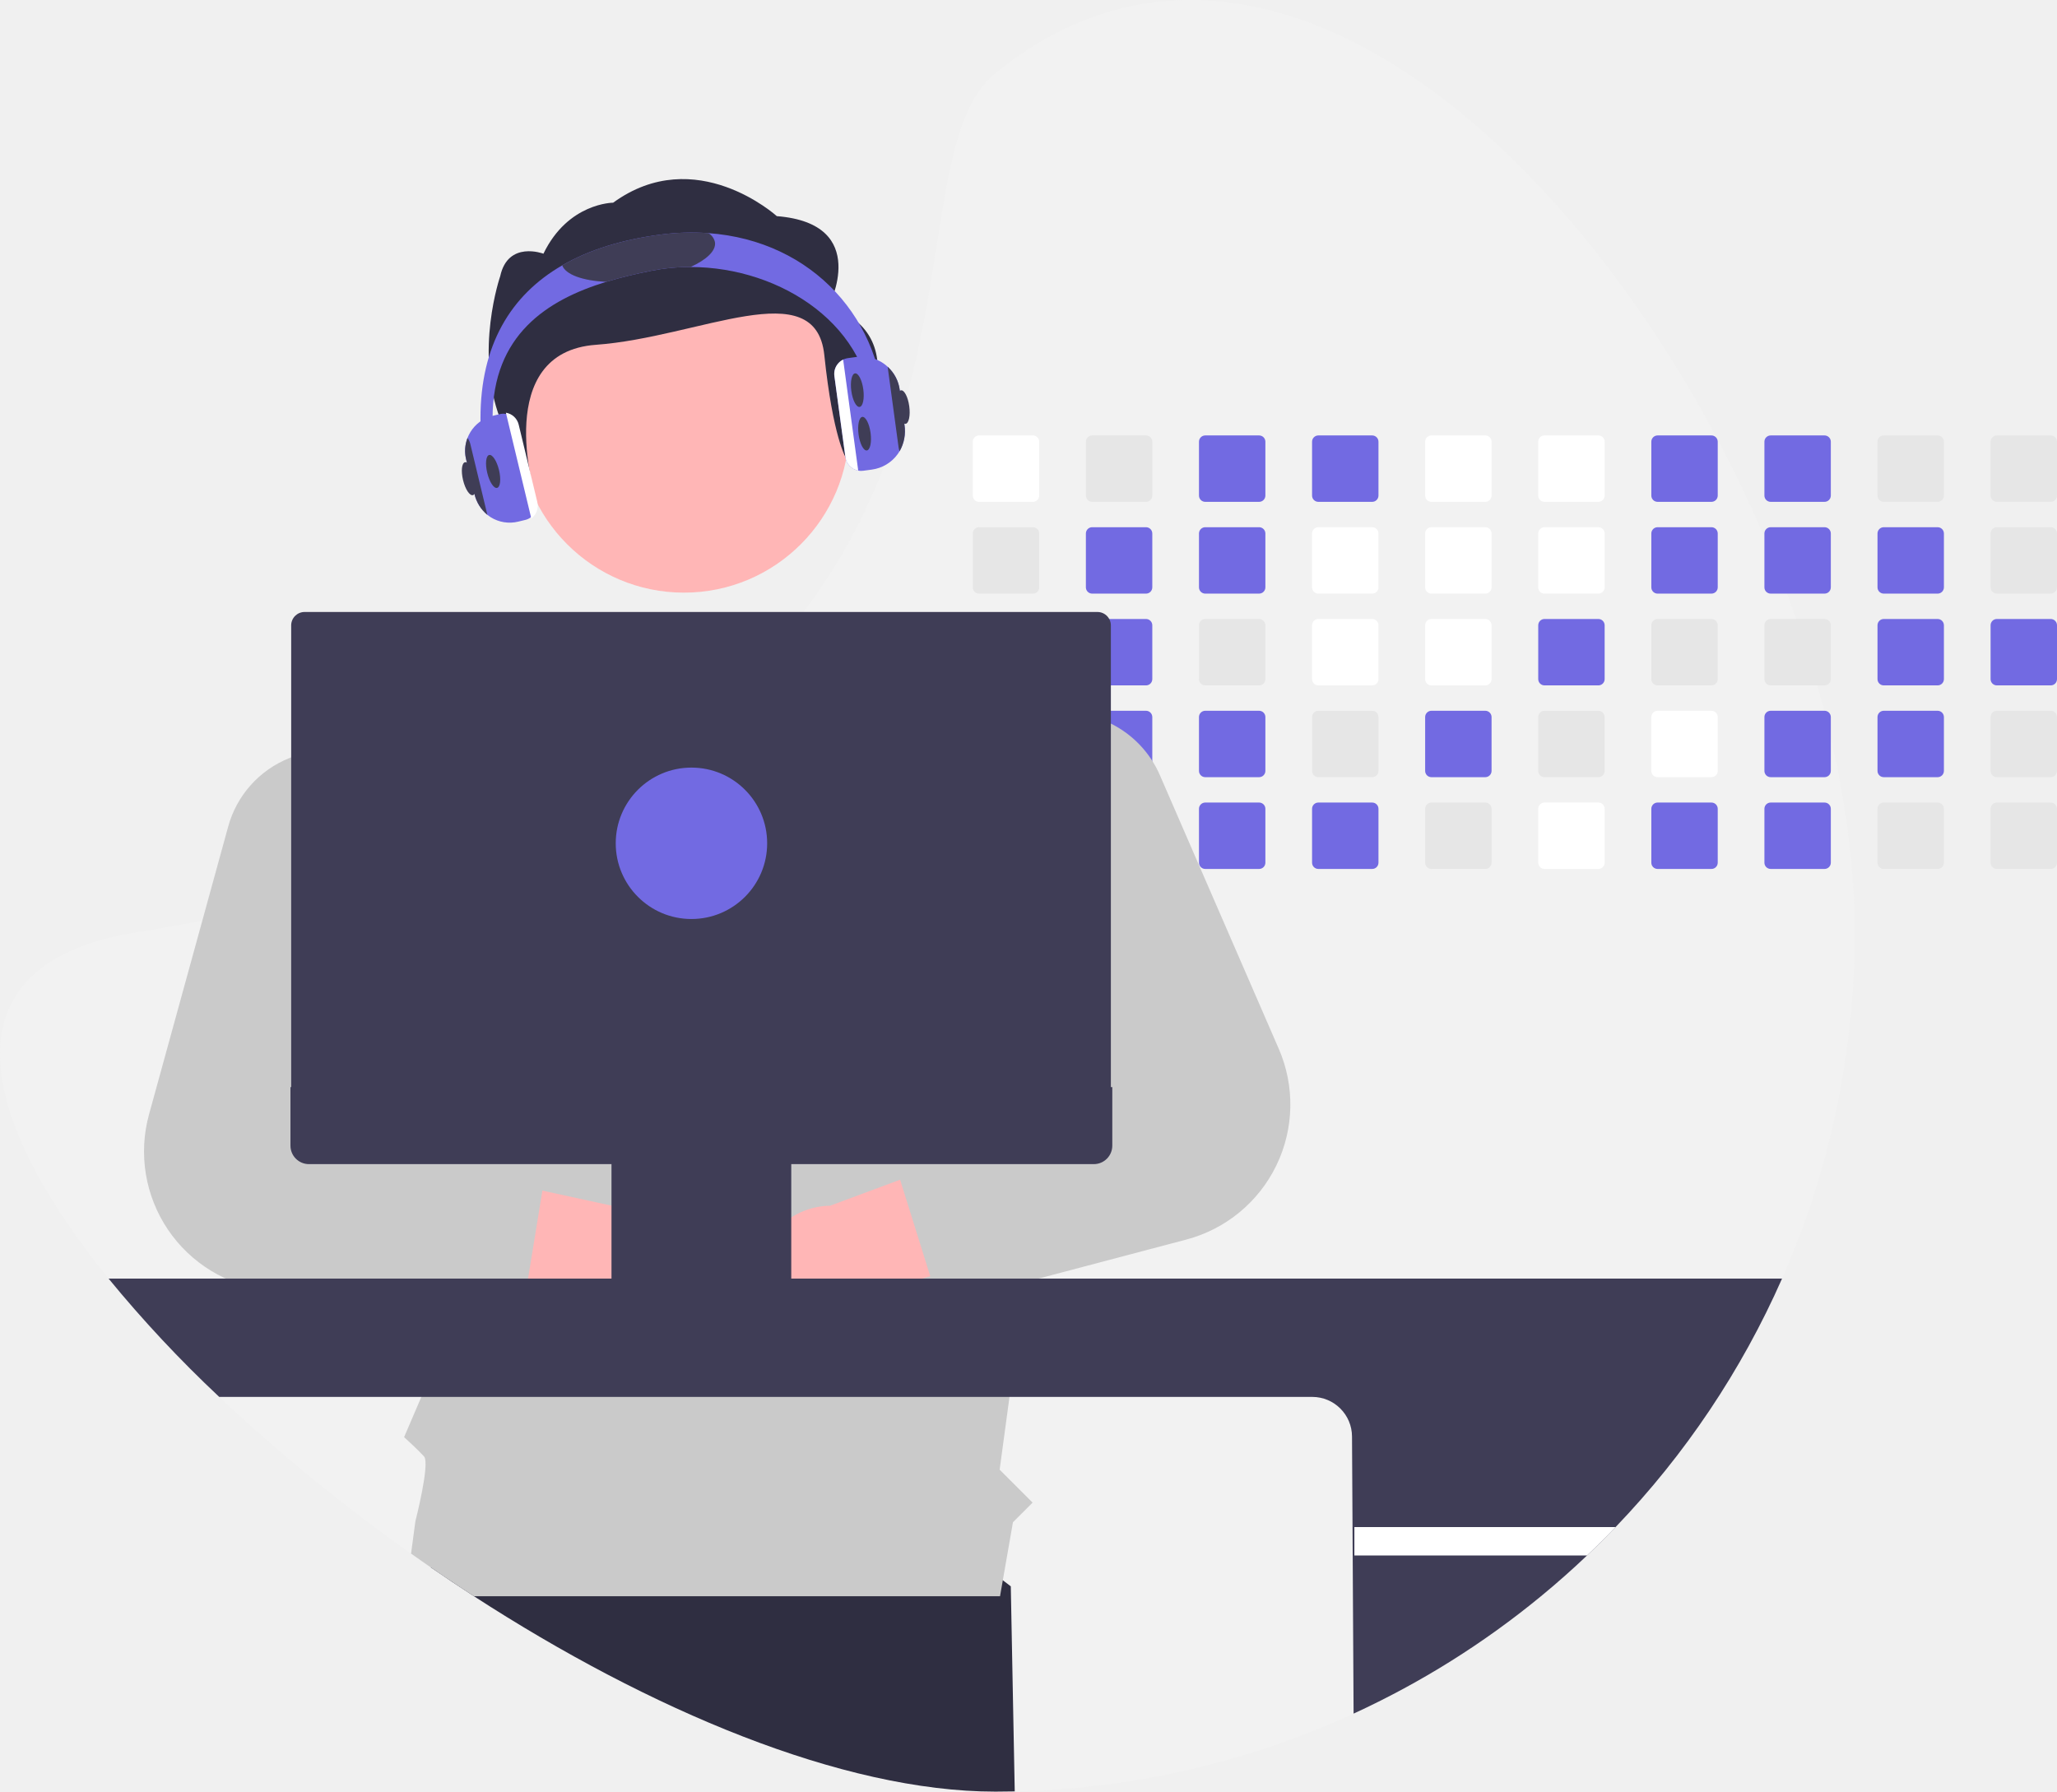
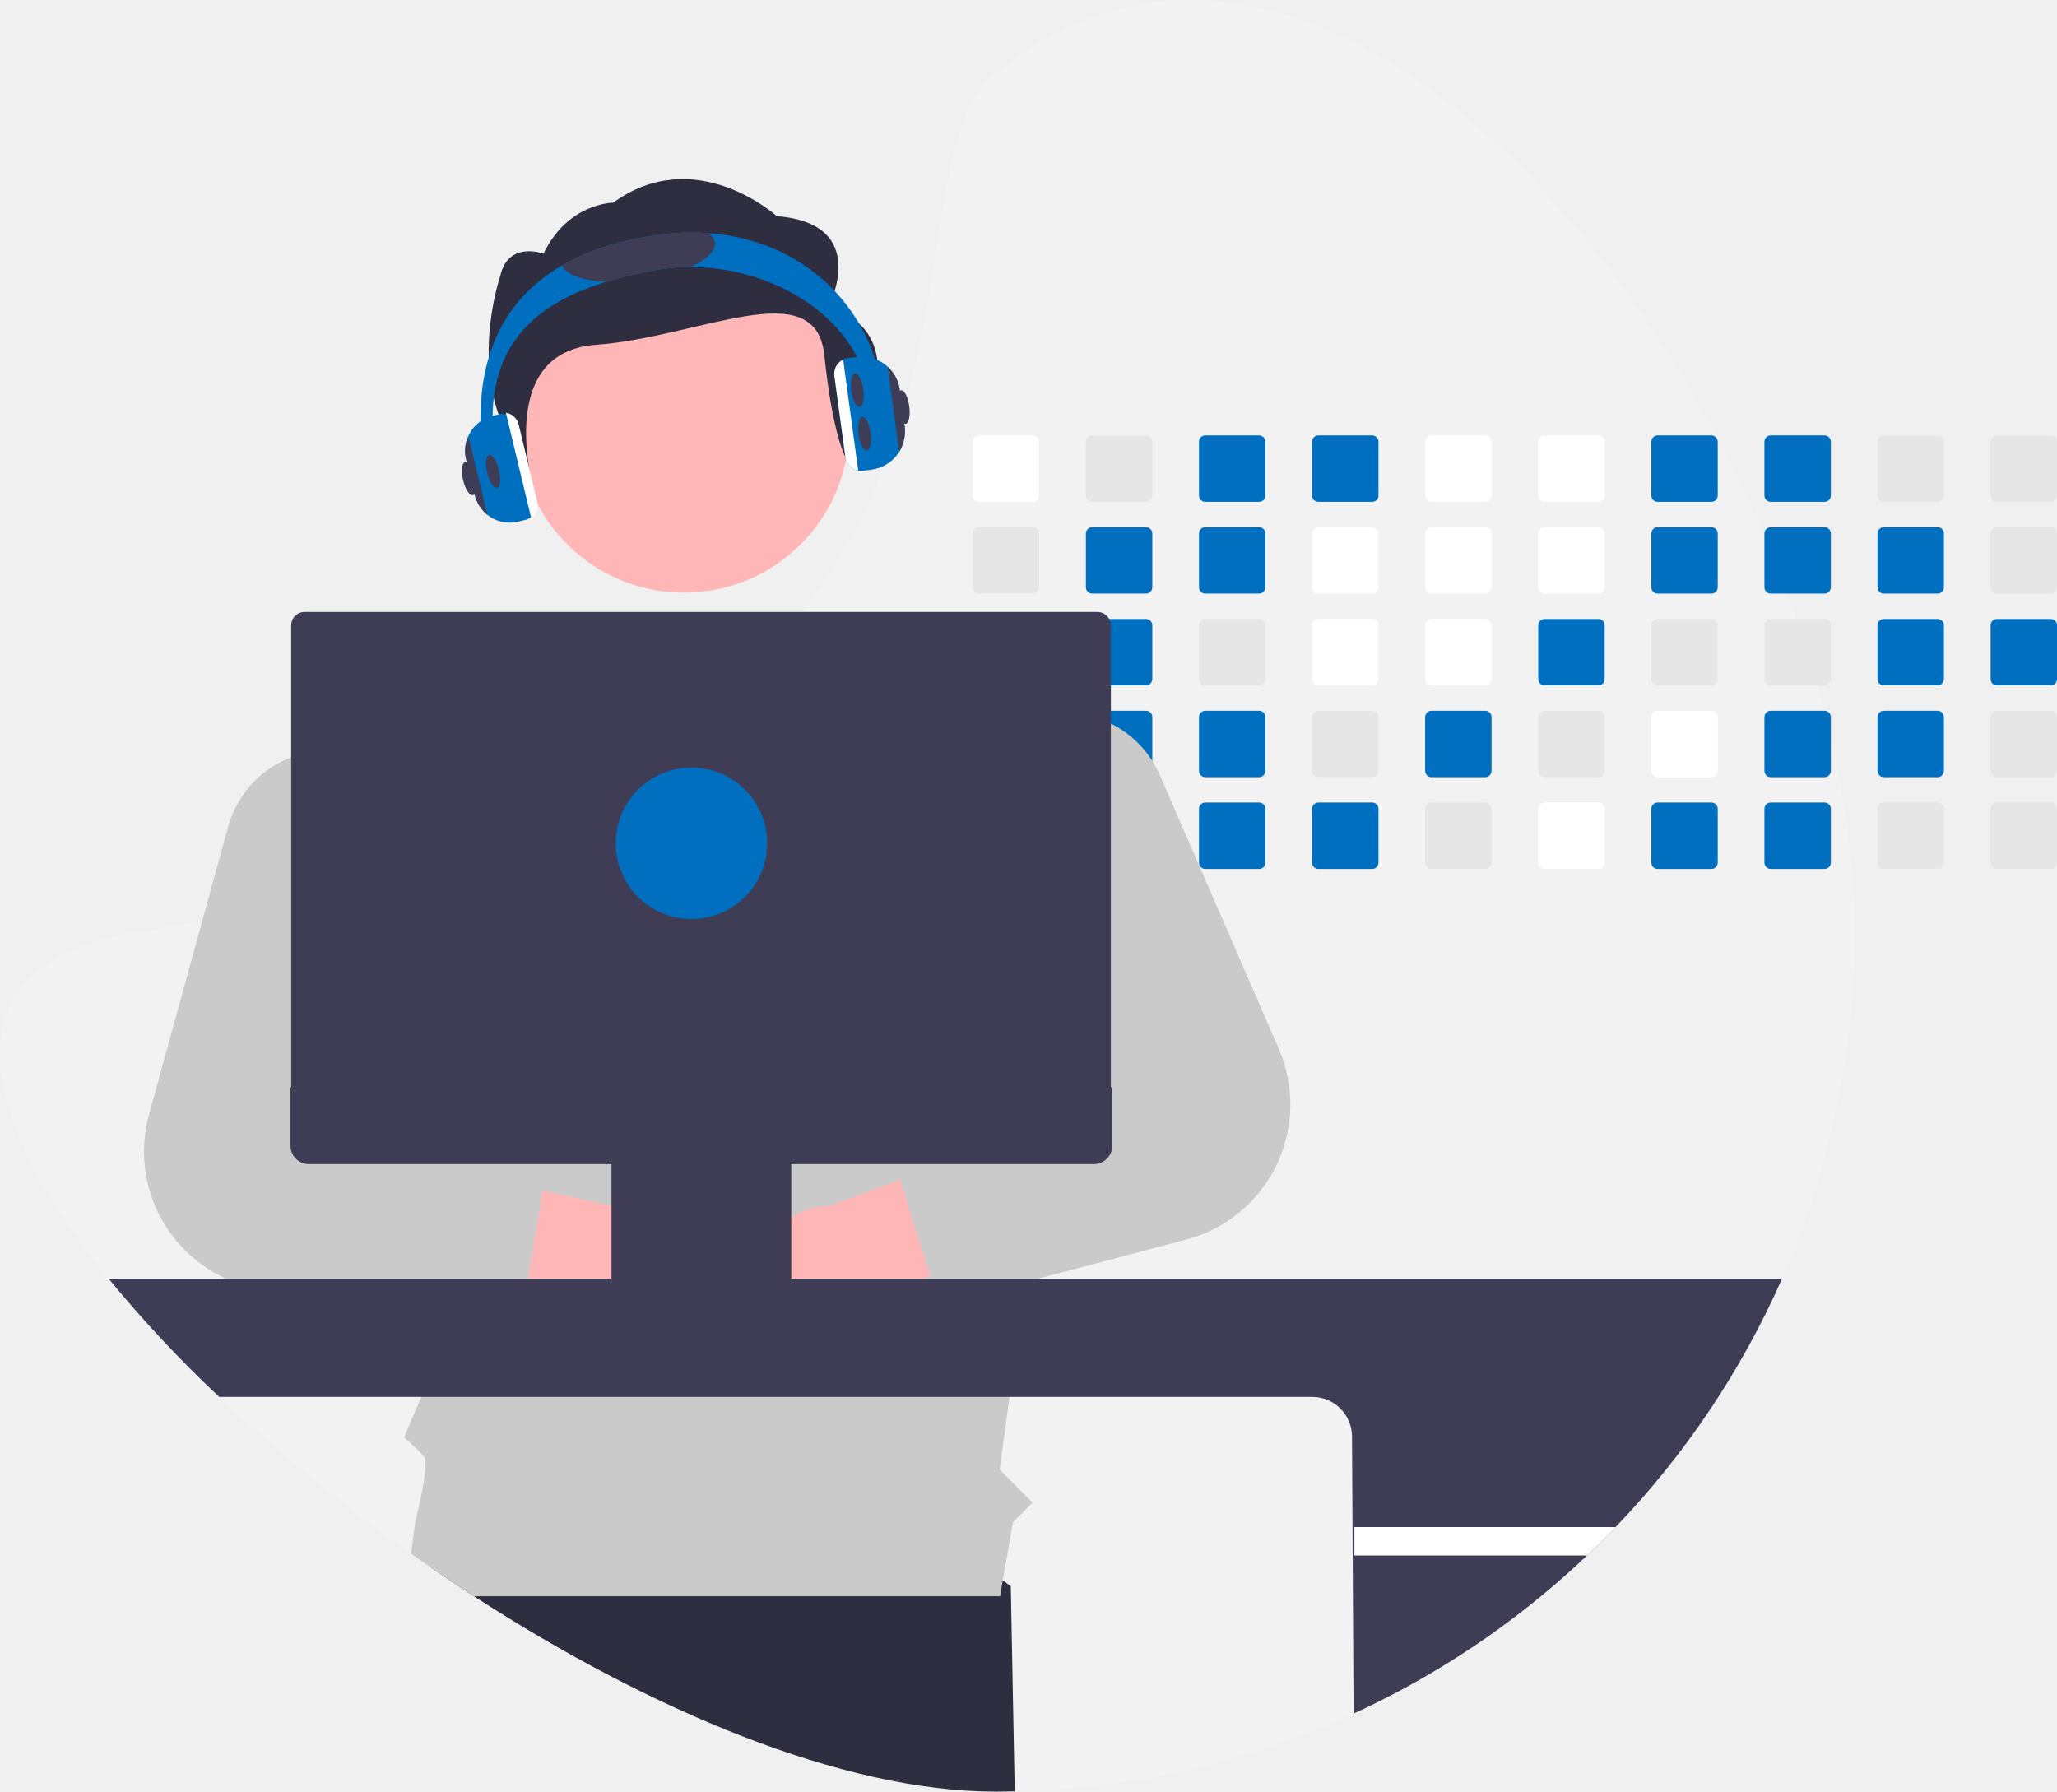
<svg xmlns="http://www.w3.org/2000/svg" data-name="Layer 1" width="850.538" height="740.83" viewBox="0 0 850.538 740.83">
  <path d="M941.609,465.125a354.21,354.21,0,0,1-98.85,245.9q-5.745,6.015-11.8,11.74-9.225,8.775-19.07,16.87a353.934,353.934,0,0,1-217.58,80.69q-3.975.09-7.98.09c-63.43,0-143.21-33.88-215.61-80.78q-8.985-5.82-17.81-11.91-4.125-2.82-8.21-5.72a730.43,730.43,0,0,1-79.32-64.8,514.116,514.116,0,0,1-45.75-48.92c-55.63-68.62-67.9-130.45,11.41-143.16q14.085-2.25,27.34-4.81,19.2-3.69,36.75-7.97,23.64-5.745,44.42-12.46,6.99-2.25,13.66-4.59c65.74-23.09,109.74-53.2,139.69-85.87q7.62-8.295,14.05-16.79a236.055,236.055,0,0,0,17.83-27.12,254.898,254.898,0,0,0,18.41-41.05l.27-.78c23.83-68.74,16.58-132.5,42.87-153.84,112.38-91.23,252.29,38.69,317.96,191.9q4.965,11.58,9.34,23.3,1.965,5.235,3.79,10.49,4.8,13.695,8.71,27.46,1.5,5.25,2.86,10.49c.97,3.77,1.9,7.53,2.76,11.29C938.139,412.305,941.609,439.455,941.609,465.125Z" transform="translate(-174.731 -79.58524)" fill="#f2f2f2" />
  <path d="M594.309,820.325q-3.975.09-7.98.09c-63.43,0-143.21-33.88-215.61-80.78q-8.985-5.82-17.81-11.91l5.16-31.4,156.21-20.74,78.4,59.95Z" transform="translate(-174.731 -79.58524)" fill="#2f2e41" />
  <path d="M601.829,259.635h-22.26a2.601,2.601,0,0,0-2.6,2.6v22.27a2.593,2.593,0,0,0,2.6,2.59h22.26a2.599,2.599,0,0,0,2.6-2.59v-22.27A2.608,2.608,0,0,0,601.829,259.635Z" transform="translate(-174.731 -79.58524)" fill="#fff" />
  <path d="M601.829,297.585h-22.26a2.601,2.601,0,0,0-2.6,2.6v22.27a2.593,2.593,0,0,0,2.6,2.59h22.26a2.599,2.599,0,0,0,2.6-2.59v-22.27A2.608,2.608,0,0,0,601.829,297.585Z" transform="translate(-174.731 -79.58524)" fill="#e6e6e6" />
  <path d="M601.829,335.535h-22.26a2.601,2.601,0,0,0-2.6,2.6v22.26a2.595,2.595,0,0,0,2.6,2.6h22.26a2.601,2.601,0,0,0,2.6-2.6v-22.26A2.608,2.608,0,0,0,601.829,335.535Z" transform="translate(-174.731 -79.58524)" fill="#e6e6e6" />
  <path d="M604.389,375.625a2.617,2.617,0,0,0-2.56-2.14h-22.26a2.601,2.601,0,0,0-2.6,2.6v22.26a2.595,2.595,0,0,0,2.6,2.6h22.26a2.601,2.601,0,0,0,2.6-2.6v-22.26A2.313,2.313,0,0,0,604.389,375.625Z" transform="translate(-174.731 -79.58524)" fill="#e6e6e6" />
  <path d="M602.839,411.635a2.634,2.634,0,0,0-1.01-.2h-22.26a2.595,2.595,0,0,0-2.6,2.6v22.26a2.588,2.588,0,0,0,2.6,2.6h22.26a2.601,2.601,0,0,0,2.6-2.6v-22.26A2.616,2.616,0,0,0,602.839,411.635Z" transform="translate(-174.731 -79.58524)" fill="#e6e6e6" />
  <path d="M648.589,259.635h-22.26a2.601,2.601,0,0,0-2.6,2.6v22.27a2.593,2.593,0,0,0,2.6,2.59h22.26a2.599,2.599,0,0,0,2.6-2.59v-22.27A2.608,2.608,0,0,0,648.589,259.635Z" transform="translate(-174.731 -79.58524)" fill="#e6e6e6" />
-   <path d="M648.589,297.585h-22.26a2.601,2.601,0,0,0-2.6,2.6v22.27a2.593,2.593,0,0,0,2.6,2.59h22.26a2.599,2.599,0,0,0,2.6-2.59v-22.27A2.608,2.608,0,0,0,648.589,297.585Z" transform="translate(-174.731 -79.58524)" fill="#726ae2" />
-   <path d="M648.589,335.535h-22.26a2.601,2.601,0,0,0-2.6,2.6v22.26a2.595,2.595,0,0,0,2.6,2.6h22.26a2.601,2.601,0,0,0,2.6-2.6v-22.26A2.608,2.608,0,0,0,648.589,335.535Z" transform="translate(-174.731 -79.58524)" fill="#726ae2" />
-   <path d="M648.589,373.485h-22.26a2.593,2.593,0,0,0-2.46,1.78,2.478,2.478,0,0,0-.14.82v22.26a2.595,2.595,0,0,0,2.6,2.6h22.26a2.601,2.601,0,0,0,2.6-2.6v-22.26A2.608,2.608,0,0,0,648.589,373.485Z" transform="translate(-174.731 -79.58524)" fill="#726ae2" />
+   <path d="M648.589,297.585h-22.26a2.601,2.601,0,0,0-2.6,2.6v22.27a2.593,2.593,0,0,0,2.6,2.59h22.26a2.599,2.599,0,0,0,2.6-2.59v-22.27A2.608,2.608,0,0,0,648.589,297.585Z" transform="translate(-174.731 -79.58524)" fill="#006fbf" />
+   <path d="M648.589,335.535h-22.26a2.601,2.601,0,0,0-2.6,2.6v22.26a2.595,2.595,0,0,0,2.6,2.6h22.26a2.601,2.601,0,0,0,2.6-2.6v-22.26A2.608,2.608,0,0,0,648.589,335.535Z" transform="translate(-174.731 -79.58524)" fill="#006fbf" />
+   <path d="M648.589,373.485h-22.26a2.593,2.593,0,0,0-2.46,1.78,2.478,2.478,0,0,0-.14.82v22.26a2.595,2.595,0,0,0,2.6,2.6h22.26a2.601,2.601,0,0,0,2.6-2.6v-22.26A2.608,2.608,0,0,0,648.589,373.485Z" transform="translate(-174.731 -79.58524)" fill="#006fbf" />
  <path d="M648.589,411.435h-22.26a2.595,2.595,0,0,0-2.6,2.6v22.26a2.595,2.595,0,0,0,2.6,2.6h22.26a2.601,2.601,0,0,0,2.6-2.6v-22.26A2.601,2.601,0,0,0,648.589,411.435Z" transform="translate(-174.731 -79.58524)" fill="#e6e6e6" />
-   <path d="M695.349,259.635h-22.26a2.601,2.601,0,0,0-2.6,2.6v22.27a2.593,2.593,0,0,0,2.6,2.59h22.26a2.599,2.599,0,0,0,2.6-2.59v-22.27A2.608,2.608,0,0,0,695.349,259.635Z" transform="translate(-174.731 -79.58524)" fill="#726ae2" />
-   <path d="M695.349,297.585h-22.26a2.601,2.601,0,0,0-2.6,2.6v22.27a2.593,2.593,0,0,0,2.6,2.59h22.26a2.599,2.599,0,0,0,2.6-2.59v-22.27A2.608,2.608,0,0,0,695.349,297.585Z" transform="translate(-174.731 -79.58524)" fill="#726ae2" />
+   <path d="M695.349,259.635h-22.26a2.601,2.601,0,0,0-2.6,2.6v22.27a2.593,2.593,0,0,0,2.6,2.59h22.26a2.599,2.599,0,0,0,2.6-2.59v-22.27A2.608,2.608,0,0,0,695.349,259.635Z" transform="translate(-174.731 -79.58524)" fill="#006fbf" />
+   <path d="M695.349,297.585h-22.26a2.601,2.601,0,0,0-2.6,2.6v22.27a2.593,2.593,0,0,0,2.6,2.59h22.26a2.599,2.599,0,0,0,2.6-2.59v-22.27A2.608,2.608,0,0,0,695.349,297.585Z" transform="translate(-174.731 -79.58524)" fill="#006fbf" />
  <path d="M695.349,335.535h-22.26a2.601,2.601,0,0,0-2.6,2.6v22.26a2.595,2.595,0,0,0,2.6,2.6h22.26a2.601,2.601,0,0,0,2.6-2.6v-22.26A2.608,2.608,0,0,0,695.349,335.535Z" transform="translate(-174.731 -79.58524)" fill="#e6e6e6" />
-   <path d="M695.349,373.485h-22.26a2.601,2.601,0,0,0-2.6,2.6v22.26a2.595,2.595,0,0,0,2.6,2.6h22.26a2.601,2.601,0,0,0,2.6-2.6v-22.26A2.608,2.608,0,0,0,695.349,373.485Z" transform="translate(-174.731 -79.58524)" fill="#726ae2" />
-   <path d="M695.349,411.435h-22.26a2.595,2.595,0,0,0-2.6,2.6v22.26a2.595,2.595,0,0,0,2.6,2.6h22.26a2.601,2.601,0,0,0,2.6-2.6v-22.26A2.601,2.601,0,0,0,695.349,411.435Z" transform="translate(-174.731 -79.58524)" fill="#726ae2" />
-   <path d="M742.109,259.635h-22.26a2.601,2.601,0,0,0-2.6,2.6v22.27a2.593,2.593,0,0,0,2.6,2.59h22.26a2.599,2.599,0,0,0,2.6-2.59v-22.27A2.608,2.608,0,0,0,742.109,259.635Z" transform="translate(-174.731 -79.58524)" fill="#726ae2" />
+   <path d="M695.349,373.485h-22.26a2.601,2.601,0,0,0-2.6,2.6v22.26a2.595,2.595,0,0,0,2.6,2.6h22.26a2.601,2.601,0,0,0,2.6-2.6v-22.26A2.608,2.608,0,0,0,695.349,373.485Z" transform="translate(-174.731 -79.58524)" fill="#006fbf" />
+   <path d="M695.349,411.435h-22.26a2.595,2.595,0,0,0-2.6,2.6v22.26a2.595,2.595,0,0,0,2.6,2.6h22.26a2.601,2.601,0,0,0,2.6-2.6v-22.26A2.601,2.601,0,0,0,695.349,411.435Z" transform="translate(-174.731 -79.58524)" fill="#006fbf" />
+   <path d="M742.109,259.635h-22.26a2.601,2.601,0,0,0-2.6,2.6v22.27a2.593,2.593,0,0,0,2.6,2.59h22.26a2.599,2.599,0,0,0,2.6-2.59v-22.27A2.608,2.608,0,0,0,742.109,259.635Z" transform="translate(-174.731 -79.58524)" fill="#006fbf" />
  <path d="M742.109,297.585h-22.26a2.601,2.601,0,0,0-2.6,2.6v22.27a2.593,2.593,0,0,0,2.6,2.59h22.26a2.599,2.599,0,0,0,2.6-2.59v-22.27A2.608,2.608,0,0,0,742.109,297.585Z" transform="translate(-174.731 -79.58524)" fill="#fff" />
  <path d="M742.109,335.535h-22.26a2.601,2.601,0,0,0-2.6,2.6v22.26a2.595,2.595,0,0,0,2.6,2.6h22.26a2.601,2.601,0,0,0,2.6-2.6v-22.26A2.608,2.608,0,0,0,742.109,335.535Z" transform="translate(-174.731 -79.58524)" fill="#fff" />
  <path d="M742.109,373.485h-22.26a2.601,2.601,0,0,0-2.6,2.6v22.26a2.595,2.595,0,0,0,2.6,2.6h22.26a2.601,2.601,0,0,0,2.6-2.6v-22.26A2.608,2.608,0,0,0,742.109,373.485Z" transform="translate(-174.731 -79.58524)" fill="#e6e6e6" />
-   <path d="M742.109,411.435h-22.26a2.595,2.595,0,0,0-2.6,2.6v22.26a2.595,2.595,0,0,0,2.6,2.6h22.26a2.601,2.601,0,0,0,2.6-2.6v-22.26A2.601,2.601,0,0,0,742.109,411.435Z" transform="translate(-174.731 -79.58524)" fill="#726ae2" />
+   <path d="M742.109,411.435h-22.26a2.595,2.595,0,0,0-2.6,2.6v22.26a2.595,2.595,0,0,0,2.6,2.6h22.26a2.601,2.601,0,0,0,2.6-2.6v-22.26A2.601,2.601,0,0,0,742.109,411.435Z" transform="translate(-174.731 -79.58524)" fill="#006fbf" />
  <path d="M788.869,259.635h-22.27a2.599,2.599,0,0,0-2.59,2.6v22.27a2.591,2.591,0,0,0,2.59,2.59h22.27a2.599,2.599,0,0,0,2.6-2.59v-22.27A2.608,2.608,0,0,0,788.869,259.635Z" transform="translate(-174.731 -79.58524)" fill="#fff" />
  <path d="M788.869,297.585h-22.27a2.599,2.599,0,0,0-2.59,2.6v22.27a2.59,2.59,0,0,0,2.59,2.59h22.27a2.599,2.599,0,0,0,2.6-2.59v-22.27A2.608,2.608,0,0,0,788.869,297.585Z" transform="translate(-174.731 -79.58524)" fill="#fff" />
  <path d="M788.869,335.535h-22.27a2.599,2.599,0,0,0-2.59,2.6v22.26a2.593,2.593,0,0,0,2.59,2.6h22.27a2.601,2.601,0,0,0,2.6-2.6v-22.26A2.608,2.608,0,0,0,788.869,335.535Z" transform="translate(-174.731 -79.58524)" fill="#fff" />
-   <path d="M788.869,373.485h-22.27a2.599,2.599,0,0,0-2.59,2.6v22.26a2.593,2.593,0,0,0,2.59,2.6h22.27a2.601,2.601,0,0,0,2.6-2.6v-22.26A2.608,2.608,0,0,0,788.869,373.485Z" transform="translate(-174.731 -79.58524)" fill="#726ae2" />
+   <path d="M788.869,373.485h-22.27a2.599,2.599,0,0,0-2.59,2.6v22.26a2.593,2.593,0,0,0,2.59,2.6h22.27a2.601,2.601,0,0,0,2.6-2.6v-22.26A2.608,2.608,0,0,0,788.869,373.485Z" transform="translate(-174.731 -79.58524)" fill="#006fbf" />
  <path d="M788.869,411.435h-22.27a2.593,2.593,0,0,0-2.59,2.6v22.26a2.593,2.593,0,0,0,2.59,2.6h22.27a2.601,2.601,0,0,0,2.6-2.6v-22.26A2.601,2.601,0,0,0,788.869,411.435Z" transform="translate(-174.731 -79.58524)" fill="#e6e6e6" />
  <path d="M835.629,259.635h-22.27a2.599,2.599,0,0,0-2.59,2.6v22.27a2.591,2.591,0,0,0,2.59,2.59h22.27a2.599,2.599,0,0,0,2.6-2.59v-22.27A2.608,2.608,0,0,0,835.629,259.635Z" transform="translate(-174.731 -79.58524)" fill="#fff" />
  <path d="M835.629,297.585h-22.27a2.599,2.599,0,0,0-2.59,2.6v22.27a2.59,2.59,0,0,0,2.59,2.59h22.27a2.599,2.599,0,0,0,2.6-2.59v-22.27A2.608,2.608,0,0,0,835.629,297.585Z" transform="translate(-174.731 -79.58524)" fill="#fff" />
-   <path d="M835.629,335.535h-22.27a2.599,2.599,0,0,0-2.59,2.6v22.26a2.593,2.593,0,0,0,2.59,2.6h22.27a2.601,2.601,0,0,0,2.6-2.6v-22.26A2.608,2.608,0,0,0,835.629,335.535Z" transform="translate(-174.731 -79.58524)" fill="#726ae2" />
+   <path d="M835.629,335.535h-22.27a2.599,2.599,0,0,0-2.59,2.6v22.26a2.593,2.593,0,0,0,2.59,2.6h22.27a2.601,2.601,0,0,0,2.6-2.6v-22.26A2.608,2.608,0,0,0,835.629,335.535Z" transform="translate(-174.731 -79.58524)" fill="#006fbf" />
  <path d="M835.629,373.485h-22.27a2.599,2.599,0,0,0-2.59,2.6v22.26a2.593,2.593,0,0,0,2.59,2.6h22.27a2.601,2.601,0,0,0,2.6-2.6v-22.26A2.608,2.608,0,0,0,835.629,373.485Z" transform="translate(-174.731 -79.58524)" fill="#e6e6e6" />
  <path d="M835.629,411.435h-22.27a2.593,2.593,0,0,0-2.59,2.6v22.26a2.593,2.593,0,0,0,2.59,2.6h22.27a2.601,2.601,0,0,0,2.6-2.6v-22.26A2.601,2.601,0,0,0,835.629,411.435Z" transform="translate(-174.731 -79.58524)" fill="#fff" />
-   <path d="M882.389,259.635h-22.27a2.599,2.599,0,0,0-2.59,2.6v22.27a2.591,2.591,0,0,0,2.59,2.59h22.27a2.599,2.599,0,0,0,2.6-2.59v-22.27A2.608,2.608,0,0,0,882.389,259.635Z" transform="translate(-174.731 -79.58524)" fill="#726ae2" />
-   <path d="M882.389,297.585h-22.27a2.599,2.599,0,0,0-2.59,2.6v22.27a2.59,2.59,0,0,0,2.59,2.59h22.27a2.599,2.599,0,0,0,2.6-2.59v-22.27A2.608,2.608,0,0,0,882.389,297.585Z" transform="translate(-174.731 -79.58524)" fill="#726ae2" />
+   <path d="M882.389,259.635h-22.27a2.599,2.599,0,0,0-2.59,2.6v22.27a2.591,2.591,0,0,0,2.59,2.59h22.27a2.599,2.599,0,0,0,2.6-2.59v-22.27A2.608,2.608,0,0,0,882.389,259.635Z" transform="translate(-174.731 -79.58524)" fill="#006fbf" />
+   <path d="M882.389,297.585h-22.27a2.599,2.599,0,0,0-2.59,2.6v22.27a2.59,2.59,0,0,0,2.59,2.59h22.27a2.599,2.599,0,0,0,2.6-2.59v-22.27A2.608,2.608,0,0,0,882.389,297.585Z" transform="translate(-174.731 -79.58524)" fill="#006fbf" />
  <path d="M882.389,335.535h-22.27a2.599,2.599,0,0,0-2.59,2.6v22.26a2.593,2.593,0,0,0,2.59,2.6h22.27a2.601,2.601,0,0,0,2.6-2.6v-22.26A2.608,2.608,0,0,0,882.389,335.535Z" transform="translate(-174.731 -79.58524)" fill="#e6e6e6" />
  <path d="M882.389,373.485h-22.27a2.599,2.599,0,0,0-2.59,2.6v22.26a2.593,2.593,0,0,0,2.59,2.6h22.27a2.601,2.601,0,0,0,2.6-2.6v-22.26A2.608,2.608,0,0,0,882.389,373.485Z" transform="translate(-174.731 -79.58524)" fill="#fff" />
-   <path d="M882.389,411.435h-22.27a2.593,2.593,0,0,0-2.59,2.6v22.26a2.593,2.593,0,0,0,2.59,2.6h22.27a2.601,2.601,0,0,0,2.6-2.6v-22.26A2.601,2.601,0,0,0,882.389,411.435Z" transform="translate(-174.731 -79.58524)" fill="#726ae2" />
-   <path d="M929.149,259.635h-22.27a2.599,2.599,0,0,0-2.59,2.6v22.27a2.591,2.591,0,0,0,2.59,2.59h22.27a2.599,2.599,0,0,0,2.6-2.59v-22.27A2.608,2.608,0,0,0,929.149,259.635Z" transform="translate(-174.731 -79.58524)" fill="#726ae2" />
-   <path d="M929.149,297.585h-22.27a2.599,2.599,0,0,0-2.59,2.6v22.27a2.59,2.59,0,0,0,2.59,2.59h22.27a2.599,2.599,0,0,0,2.6-2.59v-22.27A2.608,2.608,0,0,0,929.149,297.585Z" transform="translate(-174.731 -79.58524)" fill="#726ae2" />
+   <path d="M882.389,411.435h-22.27a2.593,2.593,0,0,0-2.59,2.6v22.26a2.593,2.593,0,0,0,2.59,2.6h22.27a2.601,2.601,0,0,0,2.6-2.6v-22.26A2.601,2.601,0,0,0,882.389,411.435Z" transform="translate(-174.731 -79.58524)" fill="#006fbf" />
+   <path d="M929.149,259.635h-22.27a2.599,2.599,0,0,0-2.59,2.6v22.27a2.591,2.591,0,0,0,2.59,2.59h22.27a2.599,2.599,0,0,0,2.6-2.59v-22.27A2.608,2.608,0,0,0,929.149,259.635Z" transform="translate(-174.731 -79.58524)" fill="#006fbf" />
+   <path d="M929.149,297.585h-22.27a2.599,2.599,0,0,0-2.59,2.6v22.27a2.59,2.59,0,0,0,2.59,2.59h22.27a2.599,2.599,0,0,0,2.6-2.59v-22.27A2.608,2.608,0,0,0,929.149,297.585Z" transform="translate(-174.731 -79.58524)" fill="#006fbf" />
  <path d="M929.149,335.535h-22.27a2.599,2.599,0,0,0-2.59,2.6v22.26a2.593,2.593,0,0,0,2.59,2.6h22.27a2.601,2.601,0,0,0,2.6-2.6v-22.26A2.608,2.608,0,0,0,929.149,335.535Z" transform="translate(-174.731 -79.58524)" fill="#e6e6e6" />
-   <path d="M929.149,373.485h-22.27a2.599,2.599,0,0,0-2.59,2.6v22.26a2.593,2.593,0,0,0,2.59,2.6h22.27a2.601,2.601,0,0,0,2.6-2.6v-22.26A2.608,2.608,0,0,0,929.149,373.485Z" transform="translate(-174.731 -79.58524)" fill="#726ae2" />
-   <path d="M929.149,411.435h-22.27a2.593,2.593,0,0,0-2.59,2.6v22.26a2.593,2.593,0,0,0,2.59,2.6h22.27a2.601,2.601,0,0,0,2.6-2.6v-22.26A2.601,2.601,0,0,0,929.149,411.435Z" transform="translate(-174.731 -79.58524)" fill="#726ae2" />
+   <path d="M929.149,373.485h-22.27a2.599,2.599,0,0,0-2.59,2.6v22.26a2.593,2.593,0,0,0,2.59,2.6h22.27a2.601,2.601,0,0,0,2.6-2.6v-22.26A2.608,2.608,0,0,0,929.149,373.485Z" transform="translate(-174.731 -79.58524)" fill="#006fbf" />
+   <path d="M929.149,411.435h-22.27a2.593,2.593,0,0,0-2.59,2.6v22.26a2.593,2.593,0,0,0,2.59,2.6h22.27a2.601,2.601,0,0,0,2.6-2.6v-22.26A2.601,2.601,0,0,0,929.149,411.435Z" transform="translate(-174.731 -79.58524)" fill="#006fbf" />
  <path d="M975.909,259.635h-22.27a2.599,2.599,0,0,0-2.59,2.6v22.27a2.591,2.591,0,0,0,2.59,2.59h22.27a2.599,2.599,0,0,0,2.6-2.59v-22.27A2.608,2.608,0,0,0,975.909,259.635Z" transform="translate(-174.731 -79.58524)" fill="#e6e6e6" />
-   <path d="M975.909,297.585h-22.27a2.599,2.599,0,0,0-2.59,2.6v22.27a2.59,2.59,0,0,0,2.59,2.59h22.27a2.599,2.599,0,0,0,2.6-2.59v-22.27A2.608,2.608,0,0,0,975.909,297.585Z" transform="translate(-174.731 -79.58524)" fill="#726ae2" />
-   <path d="M975.909,335.535h-22.27a2.599,2.599,0,0,0-2.59,2.6v22.26a2.593,2.593,0,0,0,2.59,2.6h22.27a2.601,2.601,0,0,0,2.6-2.6v-22.26A2.608,2.608,0,0,0,975.909,335.535Z" transform="translate(-174.731 -79.58524)" fill="#726ae2" />
-   <path d="M975.909,373.485h-22.27a2.599,2.599,0,0,0-2.59,2.6v22.26a2.593,2.593,0,0,0,2.59,2.6h22.27a2.601,2.601,0,0,0,2.6-2.6v-22.26A2.608,2.608,0,0,0,975.909,373.485Z" transform="translate(-174.731 -79.58524)" fill="#726ae2" />
+   <path d="M975.909,297.585h-22.27a2.599,2.599,0,0,0-2.59,2.6v22.27a2.59,2.59,0,0,0,2.59,2.59h22.27a2.599,2.599,0,0,0,2.6-2.59v-22.27A2.608,2.608,0,0,0,975.909,297.585Z" transform="translate(-174.731 -79.58524)" fill="#006fbf" />
+   <path d="M975.909,335.535h-22.27a2.599,2.599,0,0,0-2.59,2.6v22.26a2.593,2.593,0,0,0,2.59,2.6h22.27a2.601,2.601,0,0,0,2.6-2.6v-22.26A2.608,2.608,0,0,0,975.909,335.535Z" transform="translate(-174.731 -79.58524)" fill="#006fbf" />
+   <path d="M975.909,373.485h-22.27a2.599,2.599,0,0,0-2.59,2.6v22.26a2.593,2.593,0,0,0,2.59,2.6h22.27a2.601,2.601,0,0,0,2.6-2.6v-22.26A2.608,2.608,0,0,0,975.909,373.485Z" transform="translate(-174.731 -79.58524)" fill="#006fbf" />
  <path d="M975.909,411.435h-22.27a2.593,2.593,0,0,0-2.59,2.6v22.26a2.593,2.593,0,0,0,2.59,2.6h22.27a2.601,2.601,0,0,0,2.6-2.6v-22.26A2.601,2.601,0,0,0,975.909,411.435Z" transform="translate(-174.731 -79.58524)" fill="#e6e6e6" />
  <path d="M1022.669,259.635h-22.27a2.599,2.599,0,0,0-2.59,2.6v22.27a2.591,2.591,0,0,0,2.59,2.59h22.27a2.599,2.599,0,0,0,2.6-2.59v-22.27A2.608,2.608,0,0,0,1022.669,259.635Z" transform="translate(-174.731 -79.58524)" fill="#e6e6e6" />
  <path d="M1022.669,297.585h-22.27a2.599,2.599,0,0,0-2.59,2.6v22.27a2.591,2.591,0,0,0,2.59,2.59h22.27a2.599,2.599,0,0,0,2.6-2.59v-22.27A2.608,2.608,0,0,0,1022.669,297.585Z" transform="translate(-174.731 -79.58524)" fill="#e6e6e6" />
-   <path d="M1022.669,335.535h-22.27a2.599,2.599,0,0,0-2.59,2.6v22.26a2.593,2.593,0,0,0,2.59,2.6h22.27a2.601,2.601,0,0,0,2.6-2.6v-22.26A2.608,2.608,0,0,0,1022.669,335.535Z" transform="translate(-174.731 -79.58524)" fill="#726ae2" />
+   <path d="M1022.669,335.535h-22.27a2.599,2.599,0,0,0-2.59,2.6v22.26a2.593,2.593,0,0,0,2.59,2.6h22.27a2.601,2.601,0,0,0,2.6-2.6v-22.26A2.608,2.608,0,0,0,1022.669,335.535Z" transform="translate(-174.731 -79.58524)" fill="#006fbf" />
  <path d="M1022.669,373.485h-22.27a2.599,2.599,0,0,0-2.59,2.6v22.26a2.593,2.593,0,0,0,2.59,2.6h22.27a2.601,2.601,0,0,0,2.6-2.6v-22.26A2.608,2.608,0,0,0,1022.669,373.485Z" transform="translate(-174.731 -79.58524)" fill="#e6e6e6" />
  <path d="M1022.669,411.435h-22.27a2.593,2.593,0,0,0-2.59,2.6v22.26a2.593,2.593,0,0,0,2.59,2.6h22.27a2.601,2.601,0,0,0,2.6-2.6v-22.26A2.601,2.601,0,0,0,1022.669,411.435Z" transform="translate(-174.731 -79.58524)" fill="#e6e6e6" />
  <polygon points="336.095 660.051 335.475 660.051 336.005 659.981 336.095 660.051" fill="#2f2e41" />
  <circle id="b6132315-04e2-4cdb-a713-107c9cd58b0b" data-name="ab6171fa-7d69-4734-b81c-8dff60f9761b" cx="282.814" cy="176.733" r="68.322" fill="#ffb6b6" />
-   <path id="f4304bdd-ba2d-4fff-b404-410205410c5d-600" data-name="bf427902-b9bf-4946-b5d7-5c1c7e04535e" d="M517.377,206.226s17.869-34.161-21.444-37.266c0,0-33.515-30.402-67.676-5.558,0,0-18.633,0-28.823,21.086,0,0-14.655-5.558-17.876,9.317,0,0-10.723,31.055,0,59.005,10.723,27.95,14.285,31.055,14.285,31.055s-17.621-58.598,25.27-61.704,90.887-29.909,94.461,4.251,8.953,42.578,8.953,42.578S558.479,220.201,517.377,206.226Z" transform="translate(-174.731 -79.58524)" fill="#2f2e41" />
+   <path id="f4304bdd-ba2d-4fff-b404-410205410c5d-572" data-name="bf427902-b9bf-4946-b5d7-5c1c7e04535e" d="M517.377,206.226s17.869-34.161-21.444-37.266c0,0-33.515-30.402-67.676-5.558,0,0-18.633,0-28.823,21.086,0,0-14.655-5.558-17.876,9.317,0,0-10.723,31.055,0,59.005,10.723,27.95,14.285,31.055,14.285,31.055s-17.621-58.598,25.27-61.704,90.887-29.909,94.461,4.251,8.953,42.578,8.953,42.578S558.479,220.201,517.377,206.226Z" transform="translate(-174.731 -79.58524)" fill="#2f2e41" />
  <path d="M634.279,424.695l-.22,1.16-2.47,13.04-17.07,90.2-1.01,5.31-2.12,11.23-2.9,15.32-6.43,33.95-1.84,9.73-.69,3.65-.24,1.28-1.91,10.07-.58,3.04-4.66,34.53-4.07,30.09,13.62,13.62-8.12,8.12-5.33,30.53.01.07H370.719q-13.2-8.55-26.02-17.63l1.79-13.4s6.16-23.93,3.57-26.79c-2.58-2.86-8.24-7.97-8.24-7.97l7.13-16.64.99-2.31-1.66-34.43-.04-.83-.55-11.35-.07-1.46-.11-2.19-2.11-43.68-.04-.72-.64-13.24-.6-12.59-.26-5.31-2.57-53.13-1.74-36.08-1.52-31.41,6.11-2.07,65.35-22.21,27.07-35.19,56.34.42,27.58.21,46.02,42.68,10.47,5,.08.04,7.51,3.59,19.04,9.09,20.13,9.62,10.33,4.93Z" transform="translate(-174.731 -79.58524)" fill="#cacaca" />
  <path d="M443.84,637.136a30.286,30.286,0,0,1-40.664-22.43L296.617,599.588l37.043-41.902,95.511,20.78a30.45,30.45,0,0,1,14.669,58.67Z" transform="translate(-174.731 -79.58524)" fill="#ffb6b6" />
  <path d="M396.329,560.955a13.522,13.522,0,0,0-7.89-4.87l-43.72-9.09-4.49-.93a18.933,18.933,0,0,1-12.53-9.07,19.161,19.161,0,0,1-2.45-7.9,18.895,18.895,0,0,1,.89-7.48l15.15-45.65,9.83-29.62a41.792,41.792,0,0,0,2.09-11.05,43.349,43.349,0,0,0-9.07-28.89,42.693,42.693,0,0,0-49.01-13.64c-.25.09-.51.19-.76.29a42.583,42.583,0,0,0-25.31,28.41l-10.68,38.85-22.03,80.09a57.766,57.766,0,0,0,48.96,72.68l62.97,7.38,29.14,3.42a13.497,13.497,0,0,0,14.84-10.73,4.895,4.895,0,0,0,.11-.55l.7-4.32,5.93-36.38.06-.37A13.475,13.475,0,0,0,396.329,560.955Z" transform="translate(-174.731 -79.58524)" fill="#cacaca" />
  <path d="M511.714,638.302a30.286,30.286,0,0,0,37.094-27.94l103.362-29.994L609.588,544.109l-91.626,34.041a30.45,30.45,0,0,0-6.249,60.152Z" transform="translate(-174.731 -79.58524)" fill="#ffb6b6" />
  <path d="M703.489,513.275,654.329,400.135a42.819,42.819,0,0,0-20.27-21.35,43.356,43.356,0,0,0-8.78-3.2c-.47-.12-.94-.23-1.41-.32a42.132,42.132,0,0,0-19.48.36,42.814,42.814,0,0,0-27.34,21.73,1.004,1.004,0,0,0-.08.14,43.1,43.1,0,0,0-.37,38.85l.61,1.22,34.74,69.77a18.9,18.9,0,0,1-10.5,26.19l-2.44.88-43.88,15.85a13.497,13.497,0,0,0-8.33,16.79l.11.35,12.3,39.36c.06.18.12.36.19.54a7.054,7.054,0,0,0,.4.99,13.482,13.482,0,0,0,15.81,7.53l23.68-6.25,4.83-1.28,61.15-16.15a57.76,57.76,0,0,0,38.22-78.86Z" transform="translate(-174.731 -79.58524)" fill="#cacaca" />
  <path d="M219.629,608.285a514.116,514.116,0,0,0,45.75,48.92h451.97a16.446,16.446,0,0,1,16.42,16.43l.65,114.53a355.43,355.43,0,0,0,77.47-48.53q9.84-8.085,19.07-16.87,6.045-5.73,11.8-11.74a355.629,355.629,0,0,0,68.82-102.74Z" transform="translate(-174.731 -79.58524)" fill="#3f3d56" />
  <path d="M842.759,711.025q-5.745,6.015-11.8,11.74H734.749v-11.74Z" transform="translate(-174.731 -79.58524)" fill="#fff" />
  <path d="M633.379,335.535a5.538,5.538,0,0,0-4.87-2.9H300.669a5.555,5.555,0,0,0-5.54,5.55v196.22H634.059V338.185A5.385,5.385,0,0,0,633.379,335.535Z" transform="translate(-174.731 -79.58524)" fill="#3f3d56" />
  <path d="M294.832,529.092V553.306a7.644,7.644,0,0,0,7.644,7.644H427.573v47.787h-1.662a.993.993,0,0,0-.993.993v3.324a.993.993,0,0,0,.993.993h77.658a.993.993,0,0,0,.993-.993v-3.324a.993.993,0,0,0-.993-.993h-1.662V560.95H627.004a7.644,7.644,0,0,0,7.644-7.644V529.092Z" transform="translate(-174.731 -79.58524)" fill="#3f3d56" />
-   <circle cx="285.903" cy="348.704" r="31.306" fill="#726ae2" />
-   <path d="M540.399,252.585h-5c0-37.8-37.41-62.57-75.15-62.59a82.382,82.382,0,0,0-16.35,1.59c-6.06,1.21-12.35,2.66-18.53,4.55-24.37,7.47-46.97,21.91-46.97,56.45a78.591,78.591,0,0,0,2.54,19.88l-4.84,1.26a83.876,83.876,0,0,1-2.7-21.14c0-30.18,12.39-50.91,33.79-63.27,11.25-6.5,24.98-10.69,40.71-12.73a97.131,97.131,0,0,1,19.75-.6C511.049,179.105,540.399,212.385,540.399,252.585Z" transform="translate(-174.731 -79.58524)" fill="#726ae2" />
-   <path d="M548.729,255.355l-1.97-14.56a15.71,15.71,0,0,0-5-9.56,15.816,15.816,0,0,0-13.25-4l-3.13.43a6.524,6.524,0,0,0-4.35,2.53,6.548,6.548,0,0,0-1.29,4.87l4.55,33.54a6.577,6.577,0,0,0,5.3,5.57,6.154,6.154,0,0,0,1.22.12,6.499,6.499,0,0,0,.88-.06l3.5-.47a15.791,15.791,0,0,0,10.74-6.43c.27-.38.53-.77.77-1.17A16.748,16.748,0,0,0,548.729,255.355Z" transform="translate(-174.731 -79.58524)" fill="#726ae2" />
+   <circle cx="285.903" cy="348.704" r="31.306" fill="#006fbf" />
+   <path d="M540.399,252.585h-5c0-37.8-37.41-62.57-75.15-62.59a82.382,82.382,0,0,0-16.35,1.59c-6.06,1.21-12.35,2.66-18.53,4.55-24.37,7.47-46.97,21.91-46.97,56.45a78.591,78.591,0,0,0,2.54,19.88l-4.84,1.26a83.876,83.876,0,0,1-2.7-21.14c0-30.18,12.39-50.91,33.79-63.27,11.25-6.5,24.98-10.69,40.71-12.73a97.131,97.131,0,0,1,19.75-.6C511.049,179.105,540.399,212.385,540.399,252.585Z" transform="translate(-174.731 -79.58524)" fill="#006fbf" />
+   <path d="M548.729,255.355l-1.97-14.56a15.71,15.71,0,0,0-5-9.56,15.816,15.816,0,0,0-13.25-4l-3.13.43a6.524,6.524,0,0,0-4.35,2.53,6.548,6.548,0,0,0-1.29,4.87l4.55,33.54a6.577,6.577,0,0,0,5.3,5.57,6.154,6.154,0,0,0,1.22.12,6.499,6.499,0,0,0,.88-.06l3.5-.47a15.791,15.791,0,0,0,10.74-6.43c.27-.38.53-.77.77-1.17A16.748,16.748,0,0,0,548.729,255.355Z" transform="translate(-174.731 -79.58524)" fill="#006fbf" />
  <path d="M523.359,228.275a6.432,6.432,0,0,0-2.33,1.92,6.548,6.548,0,0,0-1.29,4.87l4.55,33.54a6.577,6.577,0,0,0,5.3,5.57Z" transform="translate(-174.731 -79.58524)" fill="#fff" />
  <path d="M548.729,255.355l-1.97-14.56a15.71,15.71,0,0,0-5-9.56l4.53,33.37a6.176,6.176,0,0,0,.41,1.56A16.748,16.748,0,0,0,548.729,255.355Z" transform="translate(-174.731 -79.58524)" fill="#3f3d56" />
  <ellipse cx="532.218" cy="258.909" rx="2.5" ry="7" transform="translate(-204.7047 -5.69071) rotate(-7.72549)" fill="#3f3d56" />
  <ellipse cx="529.218" cy="240.909" rx="2.5" ry="7" transform="translate(-202.3122 -6.25736) rotate(-7.72549)" fill="#3f3d56" />
  <ellipse cx="548.218" cy="247.909" rx="2.5" ry="7" transform="translate(-203.0808 -3.63971) rotate(-7.72549)" fill="#3f3d56" />
  <path d="M460.249,189.995a82.382,82.382,0,0,0-16.35,1.59c-6.06,1.21-12.35,2.66-18.53,4.55-9.65-.47-16.75-2.97-18.18-6.82,11.25-6.5,24.98-10.69,40.71-12.73a97.131,97.131,0,0,1,19.75-.6,5.727,5.727,0,0,1,2.72,3.82C470.839,183.285,466.869,186.985,460.249,189.995Z" transform="translate(-174.731 -79.58524)" fill="#3f3d56" />
-   <path d="M396.409,287.285l-7.7-32.01a6.024,6.024,0,0,0-4.88-4.55,6.733,6.733,0,0,0-1-.08,6.026,6.026,0,0,0-1.4.17l-2.98.72a14.904,14.904,0,0,0-10.99,17.96l3.45,14.36a15.845,15.845,0,0,0,5.34,8.62,14.045,14.045,0,0,0,1.36.97,14.809,14.809,0,0,0,11.37,1.84l2.97-.72a5.84,5.84,0,0,0,2.17-1.01A5.993,5.993,0,0,0,396.409,287.285Z" transform="translate(-174.731 -79.58524)" fill="#726ae2" />
+   <path d="M396.409,287.285l-7.7-32.01a6.024,6.024,0,0,0-4.88-4.55,6.733,6.733,0,0,0-1-.08,6.026,6.026,0,0,0-1.4.17l-2.98.72a14.904,14.904,0,0,0-10.99,17.96l3.45,14.36a15.845,15.845,0,0,0,5.34,8.62,14.045,14.045,0,0,0,1.36.97,14.809,14.809,0,0,0,11.37,1.84l2.97-.72a5.84,5.84,0,0,0,2.17-1.01A5.993,5.993,0,0,0,396.409,287.285Z" transform="translate(-174.731 -79.58524)" fill="#006fbf" />
  <ellipse cx="378.629" cy="274.523" rx="2.5" ry="7" transform="translate(-228.4506 16.61926) rotate(-13.53051)" fill="#3f3d56" />
  <ellipse cx="368.629" cy="277.523" rx="2.5" ry="7" transform="translate(-229.4301 14.36289) rotate(-13.53051)" fill="#3f3d56" />
  <path d="M396.899,287.165l-7.7-32.01a6.532,6.532,0,0,0-5.29-4.92l10.51,43.72A6.511,6.511,0,0,0,396.899,287.165Z" transform="translate(-174.731 -79.58524)" fill="#fff" />
  <path d="M369.199,263.155a6.476,6.476,0,0,0-1.17-2.45,14.725,14.725,0,0,0-.57,8.79l3.45,14.36a15.845,15.845,0,0,0,5.34,8.62Z" transform="translate(-174.731 -79.58524)" fill="#3f3d56" />
</svg>
